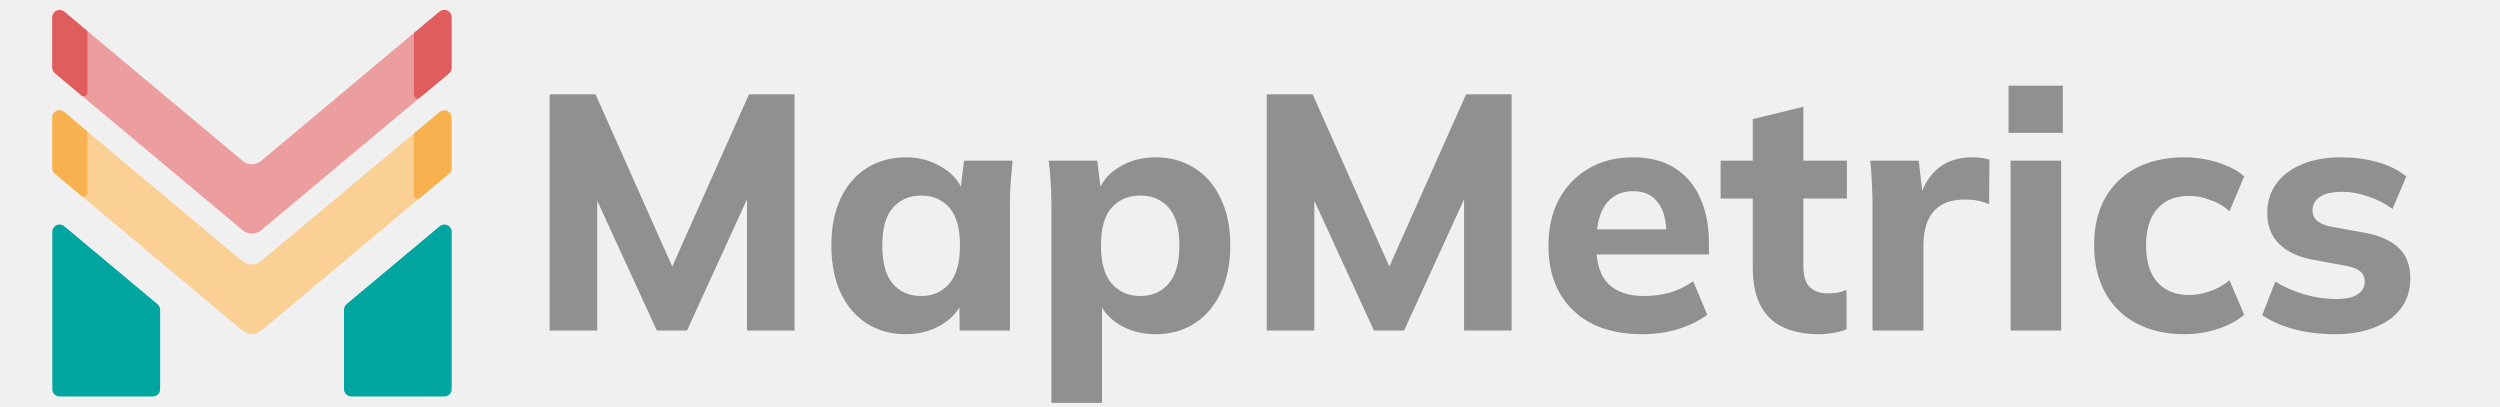
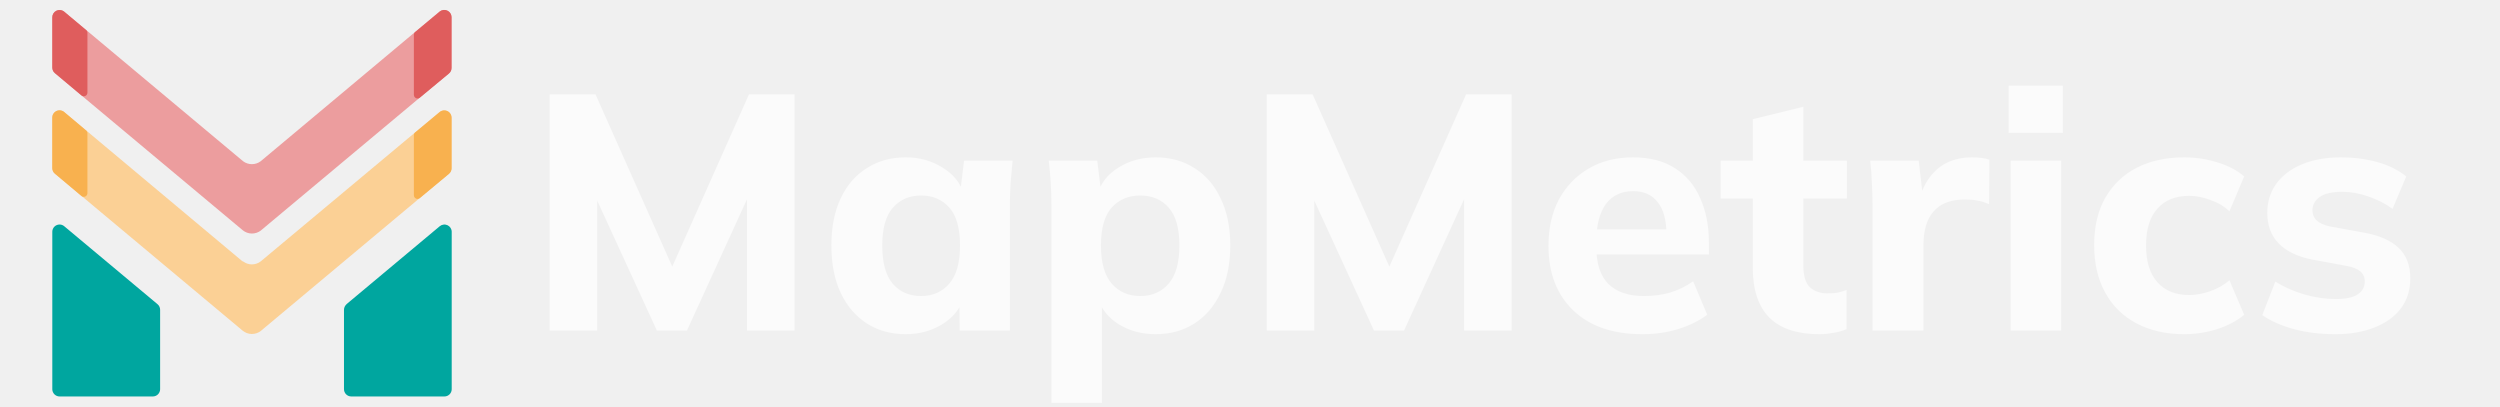
<svg xmlns="http://www.w3.org/2000/svg" width="123" height="20" viewBox="0 0 123 20" fill="none">
  <path d="M11.97 12.876H11.959L11.917 12.84H11.909L3.158 5.513C3.105 5.47 3.042 5.442 2.975 5.434C2.907 5.426 2.839 5.436 2.778 5.465C2.716 5.494 2.665 5.539 2.628 5.596C2.592 5.653 2.572 5.719 2.572 5.787V8.268C2.572 8.321 2.583 8.374 2.606 8.422C2.628 8.47 2.661 8.513 2.703 8.547L11.939 16.269C12.065 16.372 12.223 16.43 12.386 16.432C12.55 16.433 12.709 16.38 12.838 16.279L12.864 16.256L12.833 16.282L12.859 16.259L22.082 8.547C22.123 8.513 22.155 8.471 22.177 8.423C22.2 8.376 22.211 8.324 22.211 8.271V5.821C22.212 5.809 22.212 5.797 22.211 5.785C22.212 5.773 22.212 5.761 22.211 5.749C22.204 5.685 22.18 5.624 22.142 5.573C22.104 5.521 22.052 5.481 21.992 5.456C21.933 5.432 21.868 5.423 21.804 5.432C21.741 5.441 21.68 5.467 21.63 5.508L21.602 5.532L12.826 12.861L12.879 12.819C12.862 12.834 12.845 12.849 12.826 12.861C12.702 12.956 12.55 13.008 12.393 13.008C12.237 13.008 12.085 12.956 11.96 12.861C11.942 12.849 11.926 12.835 11.911 12.819L11.97 12.876Z" fill="url(#paint0_radial_6932_880)" />
  <path d="M11.97 7.936H11.959L11.917 7.89C11.917 7.89 11.917 7.89 11.909 7.89L3.158 0.572C3.105 0.529 3.042 0.502 2.974 0.493C2.907 0.485 2.838 0.496 2.777 0.525C2.716 0.554 2.664 0.6 2.628 0.657C2.591 0.714 2.572 0.78 2.572 0.848V3.327C2.572 3.38 2.584 3.432 2.606 3.48C2.629 3.528 2.662 3.57 2.703 3.603L11.939 11.325C12.064 11.429 12.222 11.487 12.385 11.49C12.548 11.492 12.707 11.44 12.836 11.34L12.862 11.317L12.831 11.343L12.857 11.32L22.077 3.613C22.118 3.58 22.15 3.537 22.172 3.49C22.195 3.442 22.206 3.39 22.206 3.337V0.881C22.208 0.857 22.208 0.833 22.206 0.809C22.199 0.745 22.175 0.684 22.137 0.632C22.099 0.581 22.047 0.541 21.988 0.516C21.928 0.491 21.863 0.483 21.799 0.492C21.735 0.501 21.675 0.527 21.625 0.567L21.597 0.592L12.826 7.933L12.879 7.888C12.862 7.904 12.844 7.919 12.826 7.933C12.701 8.026 12.549 8.077 12.393 8.077C12.237 8.077 12.085 8.026 11.96 7.933C11.942 7.918 11.925 7.905 11.911 7.89L11.97 7.936Z" fill="url(#paint1_radial_6932_880)" />
  <path d="M17.051 14.968C17.012 15.001 16.98 15.043 16.958 15.09C16.936 15.137 16.924 15.189 16.924 15.241V19.149C16.924 19.244 16.962 19.334 17.029 19.401C17.095 19.468 17.186 19.505 17.281 19.506H21.866C21.961 19.506 22.052 19.468 22.119 19.401C22.186 19.334 22.224 19.244 22.224 19.149V11.403C22.224 11.335 22.204 11.269 22.168 11.212C22.131 11.155 22.079 11.11 22.018 11.081C21.957 11.052 21.889 11.041 21.821 11.05C21.754 11.058 21.691 11.085 21.638 11.128L17.045 14.968" fill="#00A69F" />
  <path d="M7.752 14.968C7.792 15.001 7.824 15.043 7.845 15.09C7.867 15.137 7.878 15.189 7.878 15.241V19.149C7.878 19.243 7.84 19.334 7.773 19.401C7.707 19.468 7.616 19.505 7.521 19.506H2.931C2.836 19.506 2.745 19.468 2.678 19.401C2.611 19.334 2.573 19.244 2.573 19.149V11.402C2.573 11.308 2.611 11.217 2.678 11.15C2.745 11.084 2.836 11.046 2.931 11.046C3.014 11.046 3.094 11.075 3.157 11.128L7.752 14.968Z" fill="#00A69F" />
  <path d="M4.244 1.482L4.226 1.469L3.134 0.554C3.08 0.517 3.018 0.496 2.952 0.492C2.887 0.488 2.822 0.502 2.765 0.532C2.707 0.562 2.659 0.608 2.625 0.664C2.591 0.719 2.573 0.783 2.573 0.848V3.324C2.573 3.377 2.585 3.429 2.607 3.477C2.63 3.524 2.663 3.567 2.704 3.6L4.023 4.707C4.05 4.725 4.082 4.735 4.114 4.737C4.147 4.738 4.179 4.731 4.207 4.716C4.236 4.7 4.26 4.677 4.276 4.65C4.293 4.622 4.302 4.59 4.302 4.558V1.614C4.302 1.585 4.294 1.556 4.281 1.53C4.267 1.504 4.247 1.482 4.223 1.466" fill="#DF5D5D" />
  <path d="M20.441 1.56C20.417 1.576 20.397 1.598 20.383 1.624C20.369 1.651 20.362 1.68 20.362 1.709V4.666C20.362 4.714 20.381 4.76 20.415 4.794C20.449 4.828 20.496 4.847 20.544 4.847C20.579 4.848 20.614 4.837 20.643 4.816L22.089 3.618C22.13 3.584 22.163 3.542 22.186 3.494C22.208 3.446 22.22 3.394 22.219 3.341V0.846C22.219 0.781 22.202 0.717 22.168 0.662C22.134 0.606 22.086 0.56 22.028 0.53C21.97 0.499 21.905 0.485 21.839 0.489C21.774 0.493 21.711 0.514 21.657 0.551L20.443 1.56L20.425 1.574" fill="#DF5D5D" />
  <path d="M4.245 6.42L4.227 6.411L3.135 5.491C3.075 5.45 3.003 5.427 2.93 5.426C2.835 5.426 2.744 5.463 2.677 5.53C2.61 5.597 2.572 5.688 2.572 5.782V8.265C2.571 8.318 2.583 8.372 2.605 8.421C2.628 8.47 2.661 8.513 2.703 8.547L4.022 9.655C4.049 9.672 4.081 9.683 4.113 9.684C4.145 9.685 4.178 9.678 4.206 9.663C4.235 9.647 4.259 9.625 4.275 9.597C4.292 9.569 4.301 9.537 4.301 9.505V6.554C4.301 6.525 4.293 6.496 4.279 6.471C4.266 6.445 4.246 6.423 4.222 6.406" fill="#F8B14F" />
  <path d="M20.441 6.5C20.417 6.517 20.397 6.539 20.383 6.565C20.369 6.591 20.362 6.62 20.362 6.65V9.607C20.362 9.655 20.381 9.701 20.415 9.735C20.449 9.769 20.496 9.788 20.544 9.788C20.579 9.788 20.614 9.777 20.643 9.756L22.089 8.555C22.13 8.522 22.163 8.479 22.186 8.431C22.208 8.383 22.22 8.331 22.219 8.278V5.787C22.219 5.722 22.201 5.659 22.167 5.604C22.134 5.548 22.086 5.503 22.029 5.473C21.971 5.443 21.907 5.428 21.842 5.431C21.777 5.435 21.714 5.455 21.66 5.491L20.446 6.5L20.428 6.515" fill="#F8B14F" />
-   <path opacity="0.7" d="M27.043 16.262V4.642H29.3L33.339 13.707H32.811L36.849 4.642H39.091V16.262H36.75V8.367H37.41L33.8 16.262H32.317L28.691 8.367H29.383V16.262H27.043ZM44.562 16.443C43.837 16.443 43.199 16.267 42.65 15.916C42.101 15.564 41.672 15.064 41.364 14.416C41.057 13.768 40.903 12.987 40.903 12.075C40.903 11.174 41.057 10.4 41.364 9.751C41.672 9.103 42.101 8.609 42.65 8.268C43.199 7.916 43.837 7.741 44.562 7.741C45.232 7.741 45.831 7.905 46.358 8.235C46.897 8.554 47.248 8.988 47.413 9.537H47.232L47.43 7.905H49.82C49.787 8.268 49.754 8.636 49.721 9.01C49.699 9.372 49.688 9.729 49.688 10.081V16.262H47.215L47.199 14.696H47.397C47.221 15.223 46.869 15.646 46.342 15.965C45.815 16.284 45.221 16.443 44.562 16.443ZM45.32 14.564C45.891 14.564 46.353 14.361 46.705 13.954C47.056 13.548 47.232 12.921 47.232 12.075C47.232 11.229 47.056 10.608 46.705 10.213C46.353 9.817 45.891 9.62 45.32 9.62C44.749 9.62 44.287 9.817 43.936 10.213C43.584 10.608 43.408 11.229 43.408 12.075C43.408 12.921 43.578 13.548 43.919 13.954C44.271 14.361 44.738 14.564 45.32 14.564ZM51.729 19.822V10.081C51.729 9.729 51.718 9.372 51.696 9.01C51.674 8.636 51.641 8.268 51.597 7.905H53.987L54.185 9.537H54.003C54.168 8.988 54.514 8.554 55.042 8.235C55.569 7.905 56.173 7.741 56.855 7.741C57.58 7.741 58.217 7.916 58.767 8.268C59.316 8.609 59.744 9.103 60.052 9.751C60.371 10.4 60.53 11.174 60.53 12.075C60.53 12.987 60.371 13.768 60.052 14.416C59.744 15.064 59.316 15.564 58.767 15.916C58.217 16.267 57.58 16.443 56.855 16.443C56.184 16.443 55.586 16.284 55.058 15.965C54.542 15.646 54.196 15.223 54.02 14.696H54.218V19.822H51.729ZM56.096 14.564C56.679 14.564 57.146 14.361 57.497 13.954C57.849 13.548 58.025 12.921 58.025 12.075C58.025 11.229 57.849 10.608 57.497 10.213C57.146 9.817 56.679 9.62 56.096 9.62C55.525 9.62 55.058 9.817 54.696 10.213C54.344 10.608 54.168 11.229 54.168 12.075C54.168 12.921 54.344 13.548 54.696 13.954C55.058 14.361 55.525 14.564 56.096 14.564ZM62.324 16.262V4.642H64.582L68.62 13.707H68.093L72.131 4.642H74.372V16.262H72.032V8.367H72.691L69.081 16.262H67.598L63.972 8.367H64.664V16.262H62.324ZM80.799 16.443C79.349 16.443 78.217 16.053 77.404 15.273C76.591 14.493 76.184 13.432 76.184 12.092C76.184 11.224 76.355 10.466 76.695 9.817C77.047 9.169 77.53 8.664 78.146 8.301C78.772 7.927 79.503 7.741 80.338 7.741C81.162 7.741 81.849 7.916 82.398 8.268C82.958 8.62 83.376 9.114 83.651 9.751C83.936 10.378 84.079 11.108 84.079 11.944V12.52H78.228V11.284H82.266L81.986 11.515C81.986 10.823 81.843 10.301 81.557 9.949C81.283 9.587 80.882 9.405 80.354 9.405C79.772 9.405 79.321 9.62 79.003 10.048C78.695 10.477 78.541 11.092 78.541 11.894V12.158C78.541 12.971 78.739 13.575 79.135 13.971C79.541 14.366 80.124 14.564 80.882 14.564C81.332 14.564 81.755 14.509 82.151 14.399C82.557 14.278 82.942 14.092 83.305 13.839L83.997 15.487C83.579 15.795 83.096 16.031 82.546 16.196C82.008 16.361 81.425 16.443 80.799 16.443ZM89.516 16.443C88.428 16.443 87.61 16.174 87.06 15.635C86.511 15.086 86.236 14.267 86.236 13.18V9.768H84.654V7.905H86.236V5.862L88.725 5.252V7.905H90.868V9.768H88.725V13.048C88.725 13.575 88.835 13.938 89.055 14.136C89.274 14.333 89.555 14.432 89.895 14.432C90.104 14.432 90.274 14.421 90.406 14.399C90.549 14.366 90.697 14.322 90.851 14.267V16.196C90.642 16.284 90.422 16.344 90.192 16.377C89.961 16.421 89.736 16.443 89.516 16.443ZM92.128 16.262V10.114C92.128 9.751 92.117 9.383 92.095 9.01C92.084 8.636 92.057 8.268 92.013 7.905H94.403L94.683 10.345H94.304C94.414 9.751 94.589 9.262 94.831 8.878C95.084 8.493 95.391 8.208 95.754 8.021C96.128 7.834 96.551 7.741 97.023 7.741C97.232 7.741 97.397 7.752 97.518 7.774C97.639 7.785 97.759 7.812 97.88 7.856L97.864 10.048C97.633 9.949 97.435 9.889 97.27 9.867C97.117 9.834 96.919 9.817 96.677 9.817C96.216 9.817 95.831 9.905 95.523 10.081C95.227 10.257 95.001 10.515 94.848 10.856C94.705 11.196 94.633 11.608 94.633 12.092V16.262H92.128ZM98.921 16.262V7.905H101.41V16.262H98.921ZM98.822 6.537V4.214H101.492V6.537H98.822ZM107.465 16.443C106.575 16.443 105.795 16.267 105.125 15.916C104.455 15.564 103.938 15.059 103.576 14.399C103.213 13.74 103.032 12.96 103.032 12.059C103.032 11.147 103.213 10.372 103.576 9.735C103.949 9.087 104.466 8.592 105.125 8.252C105.795 7.911 106.575 7.741 107.465 7.741C108.026 7.741 108.57 7.823 109.097 7.988C109.635 8.153 110.075 8.383 110.415 8.68L109.69 10.394C109.416 10.142 109.097 9.955 108.734 9.834C108.383 9.702 108.042 9.636 107.712 9.636C107.042 9.636 106.52 9.845 106.147 10.262C105.773 10.68 105.586 11.284 105.586 12.075C105.586 12.867 105.773 13.471 106.147 13.888C106.52 14.306 107.042 14.515 107.712 14.515C108.031 14.515 108.366 14.454 108.718 14.333C109.08 14.213 109.405 14.031 109.69 13.789L110.415 15.487C110.064 15.784 109.619 16.02 109.08 16.196C108.553 16.361 108.015 16.443 107.465 16.443ZM114.912 16.443C114.164 16.443 113.483 16.361 112.868 16.196C112.252 16.031 111.731 15.8 111.302 15.504L111.945 13.855C112.373 14.119 112.846 14.328 113.362 14.482C113.89 14.636 114.412 14.712 114.928 14.712C115.411 14.712 115.769 14.636 115.999 14.482C116.23 14.328 116.345 14.119 116.345 13.855C116.345 13.636 116.269 13.465 116.115 13.344C115.972 13.224 115.747 13.136 115.439 13.081L113.741 12.768C113.027 12.625 112.483 12.361 112.11 11.976C111.736 11.592 111.549 11.092 111.549 10.477C111.549 9.938 111.692 9.466 111.978 9.059C112.274 8.642 112.697 8.317 113.247 8.087C113.796 7.856 114.439 7.741 115.175 7.741C115.802 7.741 116.395 7.818 116.955 7.971C117.516 8.125 117.994 8.361 118.389 8.68L117.713 10.279C117.373 10.026 116.977 9.823 116.527 9.669C116.087 9.515 115.664 9.438 115.258 9.438C114.73 9.438 114.351 9.526 114.12 9.702C113.89 9.867 113.774 10.081 113.774 10.345C113.774 10.543 113.84 10.707 113.972 10.839C114.115 10.971 114.329 11.07 114.615 11.136L116.329 11.449C117.065 11.581 117.626 11.828 118.01 12.191C118.395 12.553 118.587 13.053 118.587 13.691C118.587 14.273 118.433 14.767 118.125 15.174C117.818 15.581 117.384 15.894 116.823 16.113C116.274 16.333 115.637 16.443 114.912 16.443Z" fill="#666666" />
+   <path opacity="0.7" d="M27.043 16.262V4.642H29.3L33.339 13.707H32.811L36.849 4.642H39.091V16.262H36.75V8.367H37.41L33.8 16.262H32.317L28.691 8.367H29.383V16.262H27.043ZM44.562 16.443C43.837 16.443 43.199 16.267 42.65 15.916C42.101 15.564 41.672 15.064 41.364 14.416C41.057 13.768 40.903 12.987 40.903 12.075C40.903 11.174 41.057 10.4 41.364 9.751C41.672 9.103 42.101 8.609 42.65 8.268C43.199 7.916 43.837 7.741 44.562 7.741C45.232 7.741 45.831 7.905 46.358 8.235C46.897 8.554 47.248 8.988 47.413 9.537H47.232L47.43 7.905H49.82C49.787 8.268 49.754 8.636 49.721 9.01C49.699 9.372 49.688 9.729 49.688 10.081V16.262H47.215L47.199 14.696H47.397C47.221 15.223 46.869 15.646 46.342 15.965C45.815 16.284 45.221 16.443 44.562 16.443ZM45.32 14.564C45.891 14.564 46.353 14.361 46.705 13.954C47.056 13.548 47.232 12.921 47.232 12.075C47.232 11.229 47.056 10.608 46.705 10.213C46.353 9.817 45.891 9.62 45.32 9.62C44.749 9.62 44.287 9.817 43.936 10.213C43.584 10.608 43.408 11.229 43.408 12.075C43.408 12.921 43.578 13.548 43.919 13.954C44.271 14.361 44.738 14.564 45.32 14.564ZM51.729 19.822V10.081C51.729 9.729 51.718 9.372 51.696 9.01C51.674 8.636 51.641 8.268 51.597 7.905H53.987L54.185 9.537H54.003C54.168 8.988 54.514 8.554 55.042 8.235C55.569 7.905 56.173 7.741 56.855 7.741C57.58 7.741 58.217 7.916 58.767 8.268C59.316 8.609 59.744 9.103 60.052 9.751C60.371 10.4 60.53 11.174 60.53 12.075C60.53 12.987 60.371 13.768 60.052 14.416C59.744 15.064 59.316 15.564 58.767 15.916C58.217 16.267 57.58 16.443 56.855 16.443C56.184 16.443 55.586 16.284 55.058 15.965C54.542 15.646 54.196 15.223 54.02 14.696H54.218V19.822H51.729ZM56.096 14.564C56.679 14.564 57.146 14.361 57.497 13.954C57.849 13.548 58.025 12.921 58.025 12.075C58.025 11.229 57.849 10.608 57.497 10.213C57.146 9.817 56.679 9.62 56.096 9.62C55.525 9.62 55.058 9.817 54.696 10.213C54.344 10.608 54.168 11.229 54.168 12.075C54.168 12.921 54.344 13.548 54.696 13.954C55.058 14.361 55.525 14.564 56.096 14.564ZM62.324 16.262V4.642H64.582L68.62 13.707H68.093L72.131 4.642H74.372V16.262H72.032V8.367H72.691L69.081 16.262H67.598L63.972 8.367H64.664V16.262H62.324ZM80.799 16.443C79.349 16.443 78.217 16.053 77.404 15.273C76.591 14.493 76.184 13.432 76.184 12.092C76.184 11.224 76.355 10.466 76.695 9.817C77.047 9.169 77.53 8.664 78.146 8.301C78.772 7.927 79.503 7.741 80.338 7.741C81.162 7.741 81.849 7.916 82.398 8.268C82.958 8.62 83.376 9.114 83.651 9.751C83.936 10.378 84.079 11.108 84.079 11.944V12.52H78.228V11.284H82.266L81.986 11.515C81.986 10.823 81.843 10.301 81.557 9.949C81.283 9.587 80.882 9.405 80.354 9.405C79.772 9.405 79.321 9.62 79.003 10.048C78.695 10.477 78.541 11.092 78.541 11.894V12.158C78.541 12.971 78.739 13.575 79.135 13.971C79.541 14.366 80.124 14.564 80.882 14.564C81.332 14.564 81.755 14.509 82.151 14.399C82.557 14.278 82.942 14.092 83.305 13.839L83.997 15.487C83.579 15.795 83.096 16.031 82.546 16.196C82.008 16.361 81.425 16.443 80.799 16.443ZM89.516 16.443C88.428 16.443 87.61 16.174 87.06 15.635C86.511 15.086 86.236 14.267 86.236 13.18V9.768H84.654V7.905H86.236V5.862L88.725 5.252V7.905H90.868V9.768H88.725V13.048C88.725 13.575 88.835 13.938 89.055 14.136C89.274 14.333 89.555 14.432 89.895 14.432C90.104 14.432 90.274 14.421 90.406 14.399C90.549 14.366 90.697 14.322 90.851 14.267V16.196C90.642 16.284 90.422 16.344 90.192 16.377C89.961 16.421 89.736 16.443 89.516 16.443ZM92.128 16.262V10.114C92.128 9.751 92.117 9.383 92.095 9.01C92.084 8.636 92.057 8.268 92.013 7.905H94.403L94.683 10.345H94.304C94.414 9.751 94.589 9.262 94.831 8.878C95.084 8.493 95.391 8.208 95.754 8.021C96.128 7.834 96.551 7.741 97.023 7.741C97.232 7.741 97.397 7.752 97.518 7.774C97.639 7.785 97.759 7.812 97.88 7.856L97.864 10.048C97.633 9.949 97.435 9.889 97.27 9.867C97.117 9.834 96.919 9.817 96.677 9.817C96.216 9.817 95.831 9.905 95.523 10.081C95.227 10.257 95.001 10.515 94.848 10.856C94.705 11.196 94.633 11.608 94.633 12.092V16.262H92.128ZM98.921 16.262V7.905H101.41V16.262H98.921ZM98.822 6.537V4.214H101.492V6.537H98.822ZM107.465 16.443C106.575 16.443 105.795 16.267 105.125 15.916C104.455 15.564 103.938 15.059 103.576 14.399C103.213 13.74 103.032 12.96 103.032 12.059C103.032 11.147 103.213 10.372 103.576 9.735C103.949 9.087 104.466 8.592 105.125 8.252C105.795 7.911 106.575 7.741 107.465 7.741C108.026 7.741 108.57 7.823 109.097 7.988C109.635 8.153 110.075 8.383 110.415 8.68L109.69 10.394C109.416 10.142 109.097 9.955 108.734 9.834C108.383 9.702 108.042 9.636 107.712 9.636C107.042 9.636 106.52 9.845 106.147 10.262C105.773 10.68 105.586 11.284 105.586 12.075C105.586 12.867 105.773 13.471 106.147 13.888C106.52 14.306 107.042 14.515 107.712 14.515C108.031 14.515 108.366 14.454 108.718 14.333C109.08 14.213 109.405 14.031 109.69 13.789L110.415 15.487C110.064 15.784 109.619 16.02 109.08 16.196C108.553 16.361 108.015 16.443 107.465 16.443ZM114.912 16.443C114.164 16.443 113.483 16.361 112.868 16.196C112.252 16.031 111.731 15.8 111.302 15.504L111.945 13.855C112.373 14.119 112.846 14.328 113.362 14.482C113.89 14.636 114.412 14.712 114.928 14.712C115.411 14.712 115.769 14.636 115.999 14.482C116.23 14.328 116.345 14.119 116.345 13.855C116.345 13.636 116.269 13.465 116.115 13.344C115.972 13.224 115.747 13.136 115.439 13.081L113.741 12.768C113.027 12.625 112.483 12.361 112.11 11.976C111.736 11.592 111.549 11.092 111.549 10.477C111.549 9.938 111.692 9.466 111.978 9.059C112.274 8.642 112.697 8.317 113.247 8.087C113.796 7.856 114.439 7.741 115.175 7.741C115.802 7.741 116.395 7.818 116.955 7.971C117.516 8.125 117.994 8.361 118.389 8.68L117.713 10.279C117.373 10.026 116.977 9.823 116.527 9.669C116.087 9.515 115.664 9.438 115.258 9.438C114.73 9.438 114.351 9.526 114.12 9.702C113.89 9.867 113.774 10.081 113.774 10.345C113.774 10.543 113.84 10.707 113.972 10.839C114.115 10.971 114.329 11.07 114.615 11.136L116.329 11.449C117.065 11.581 117.626 11.828 118.01 12.191C118.395 12.553 118.587 13.053 118.587 13.691C118.587 14.273 118.433 14.767 118.125 15.174C117.818 15.581 117.384 15.894 116.823 16.113C116.274 16.333 115.637 16.443 114.912 16.443Z" fill="white" />
  <defs>
    <radialGradient id="paint0_radial_6932_880" cx="0" cy="0" r="1" gradientUnits="userSpaceOnUse" gradientTransform="translate(12.6081 20.4174) scale(18.9625 32.6283)">
      <stop offset="0.06" stop-color="#FBD095" />
      <stop offset="0.98" stop-color="#FBD095" />
      <stop offset="1" stop-color="#FBD095" />
    </radialGradient>
    <radialGradient id="paint1_radial_6932_880" cx="0" cy="0" r="1" gradientUnits="userSpaceOnUse" gradientTransform="translate(12.4004 18.8068) scale(16.2411 27.9435)">
      <stop offset="0.05" stop-color="#EC9D9E" />
      <stop offset="1" stop-color="#EC9D9E" />
    </radialGradient>
  </defs>
</svg>
